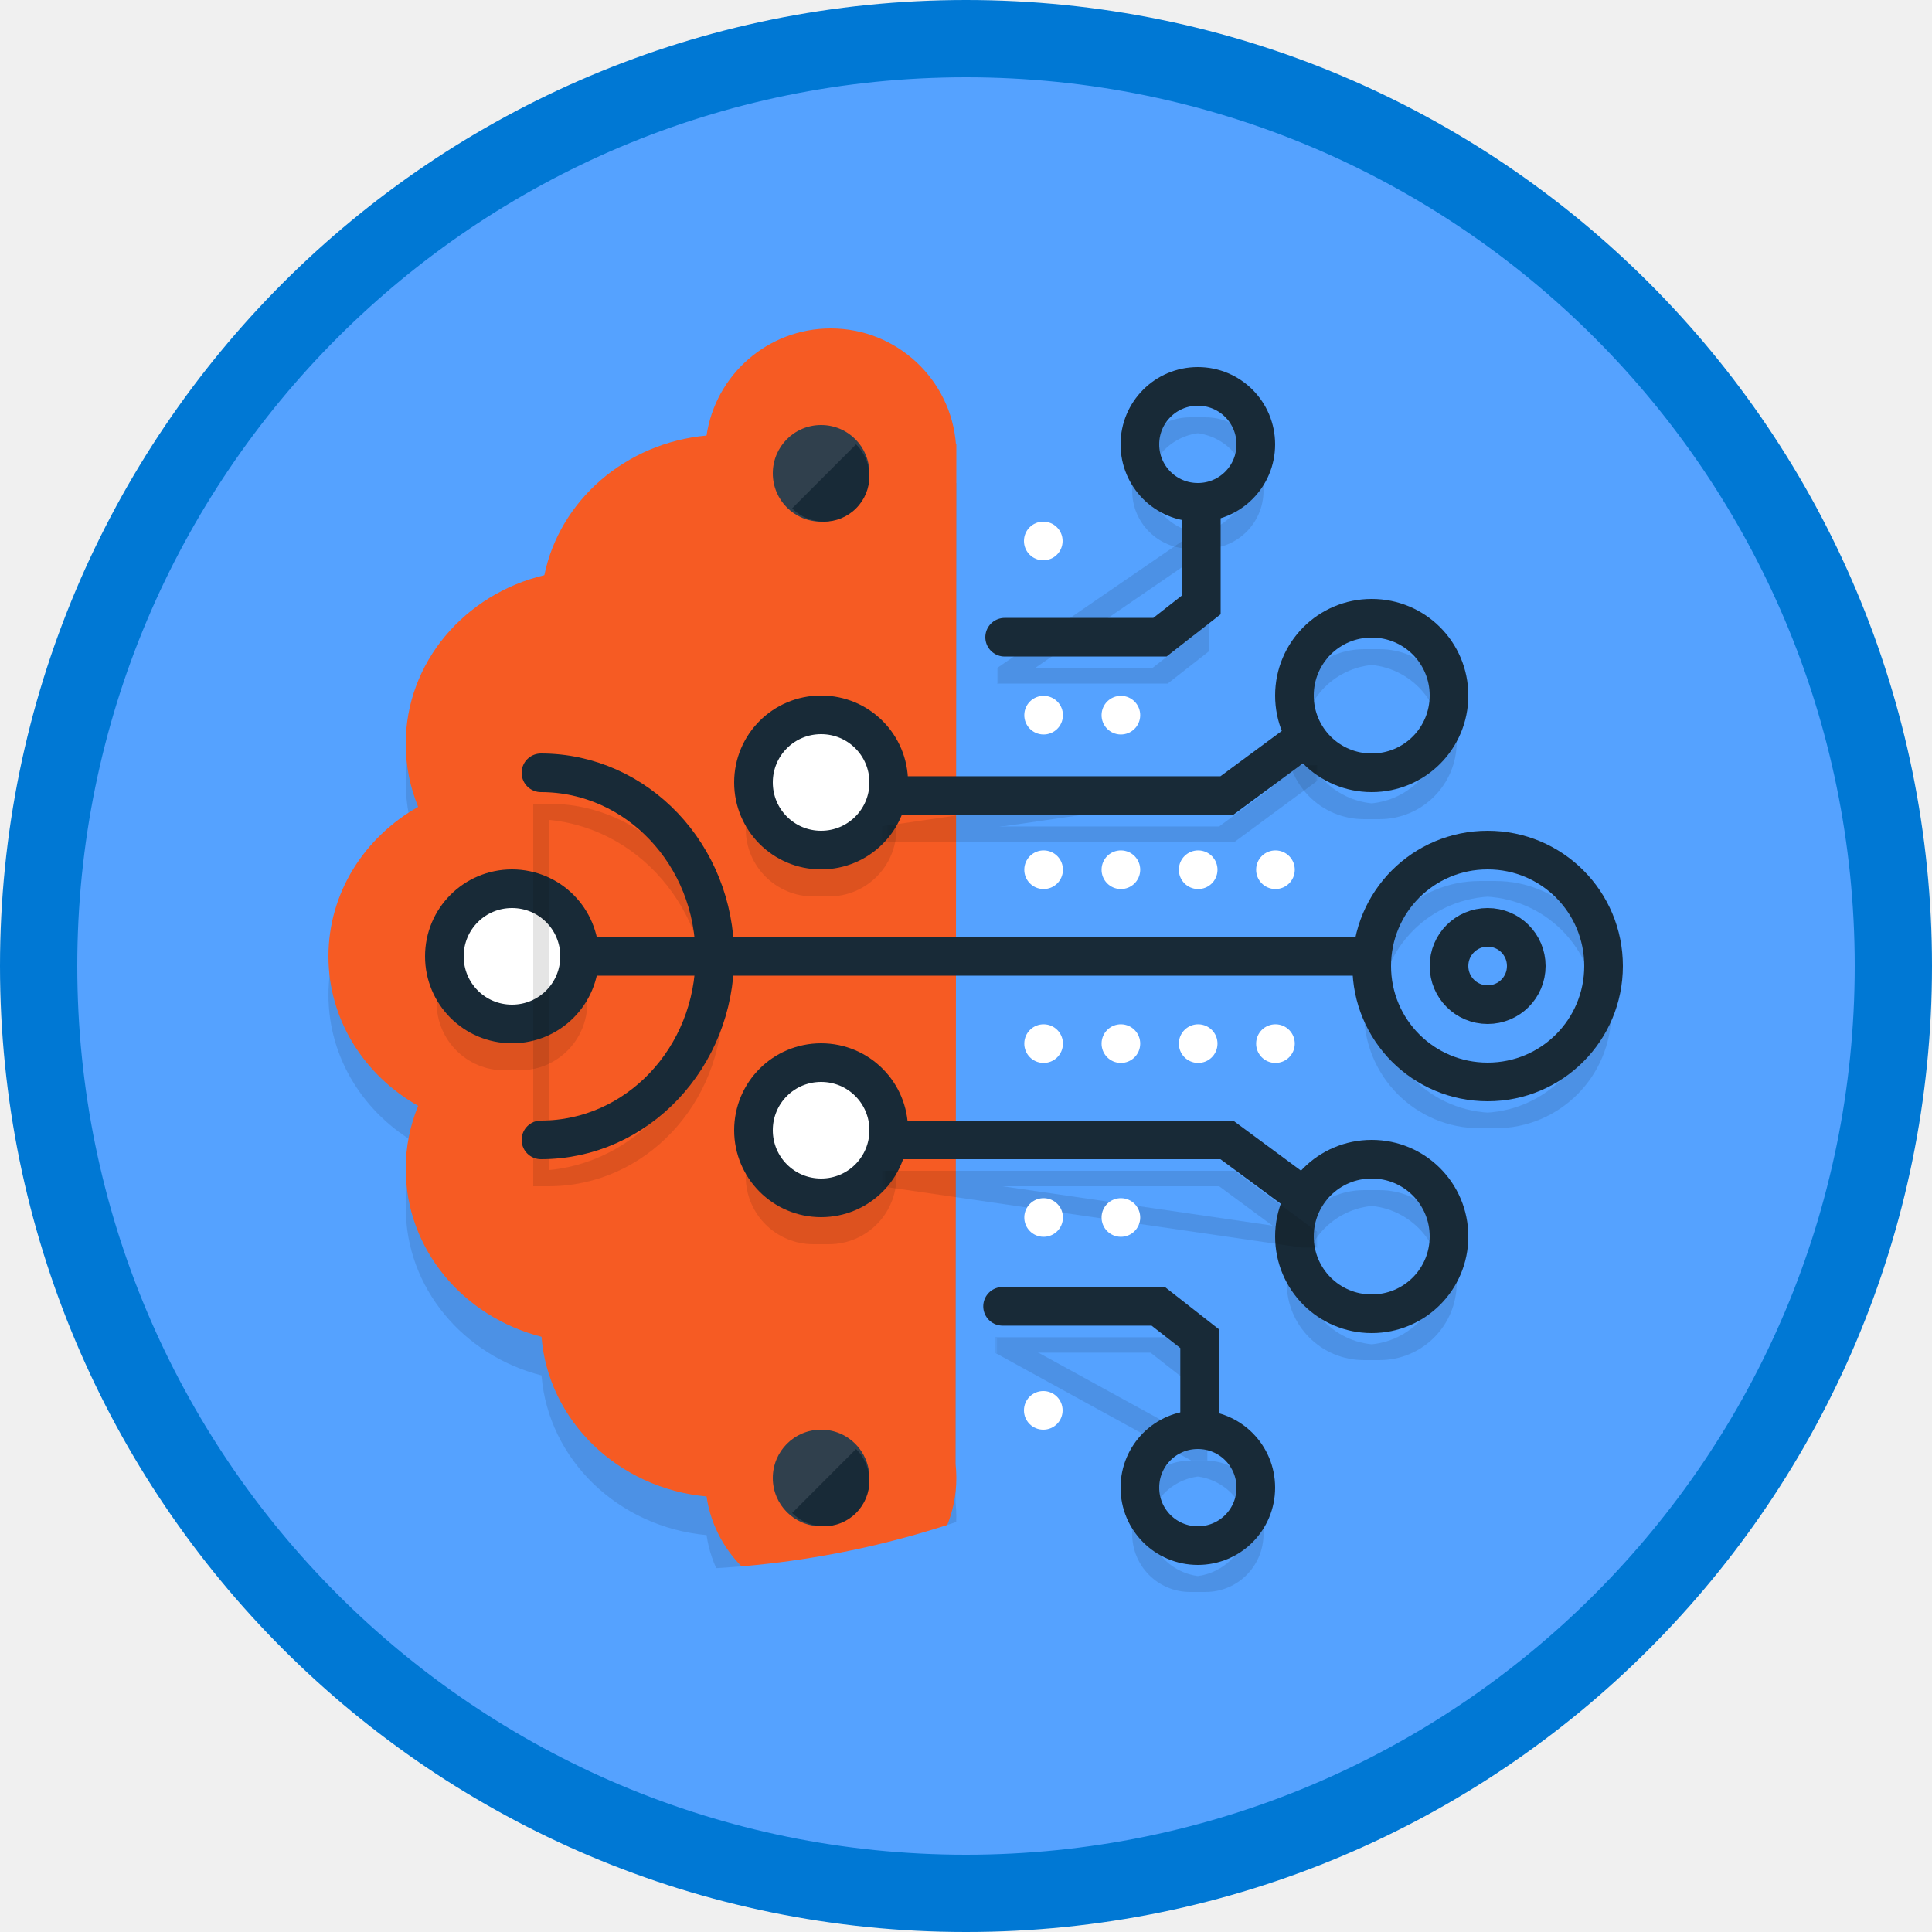
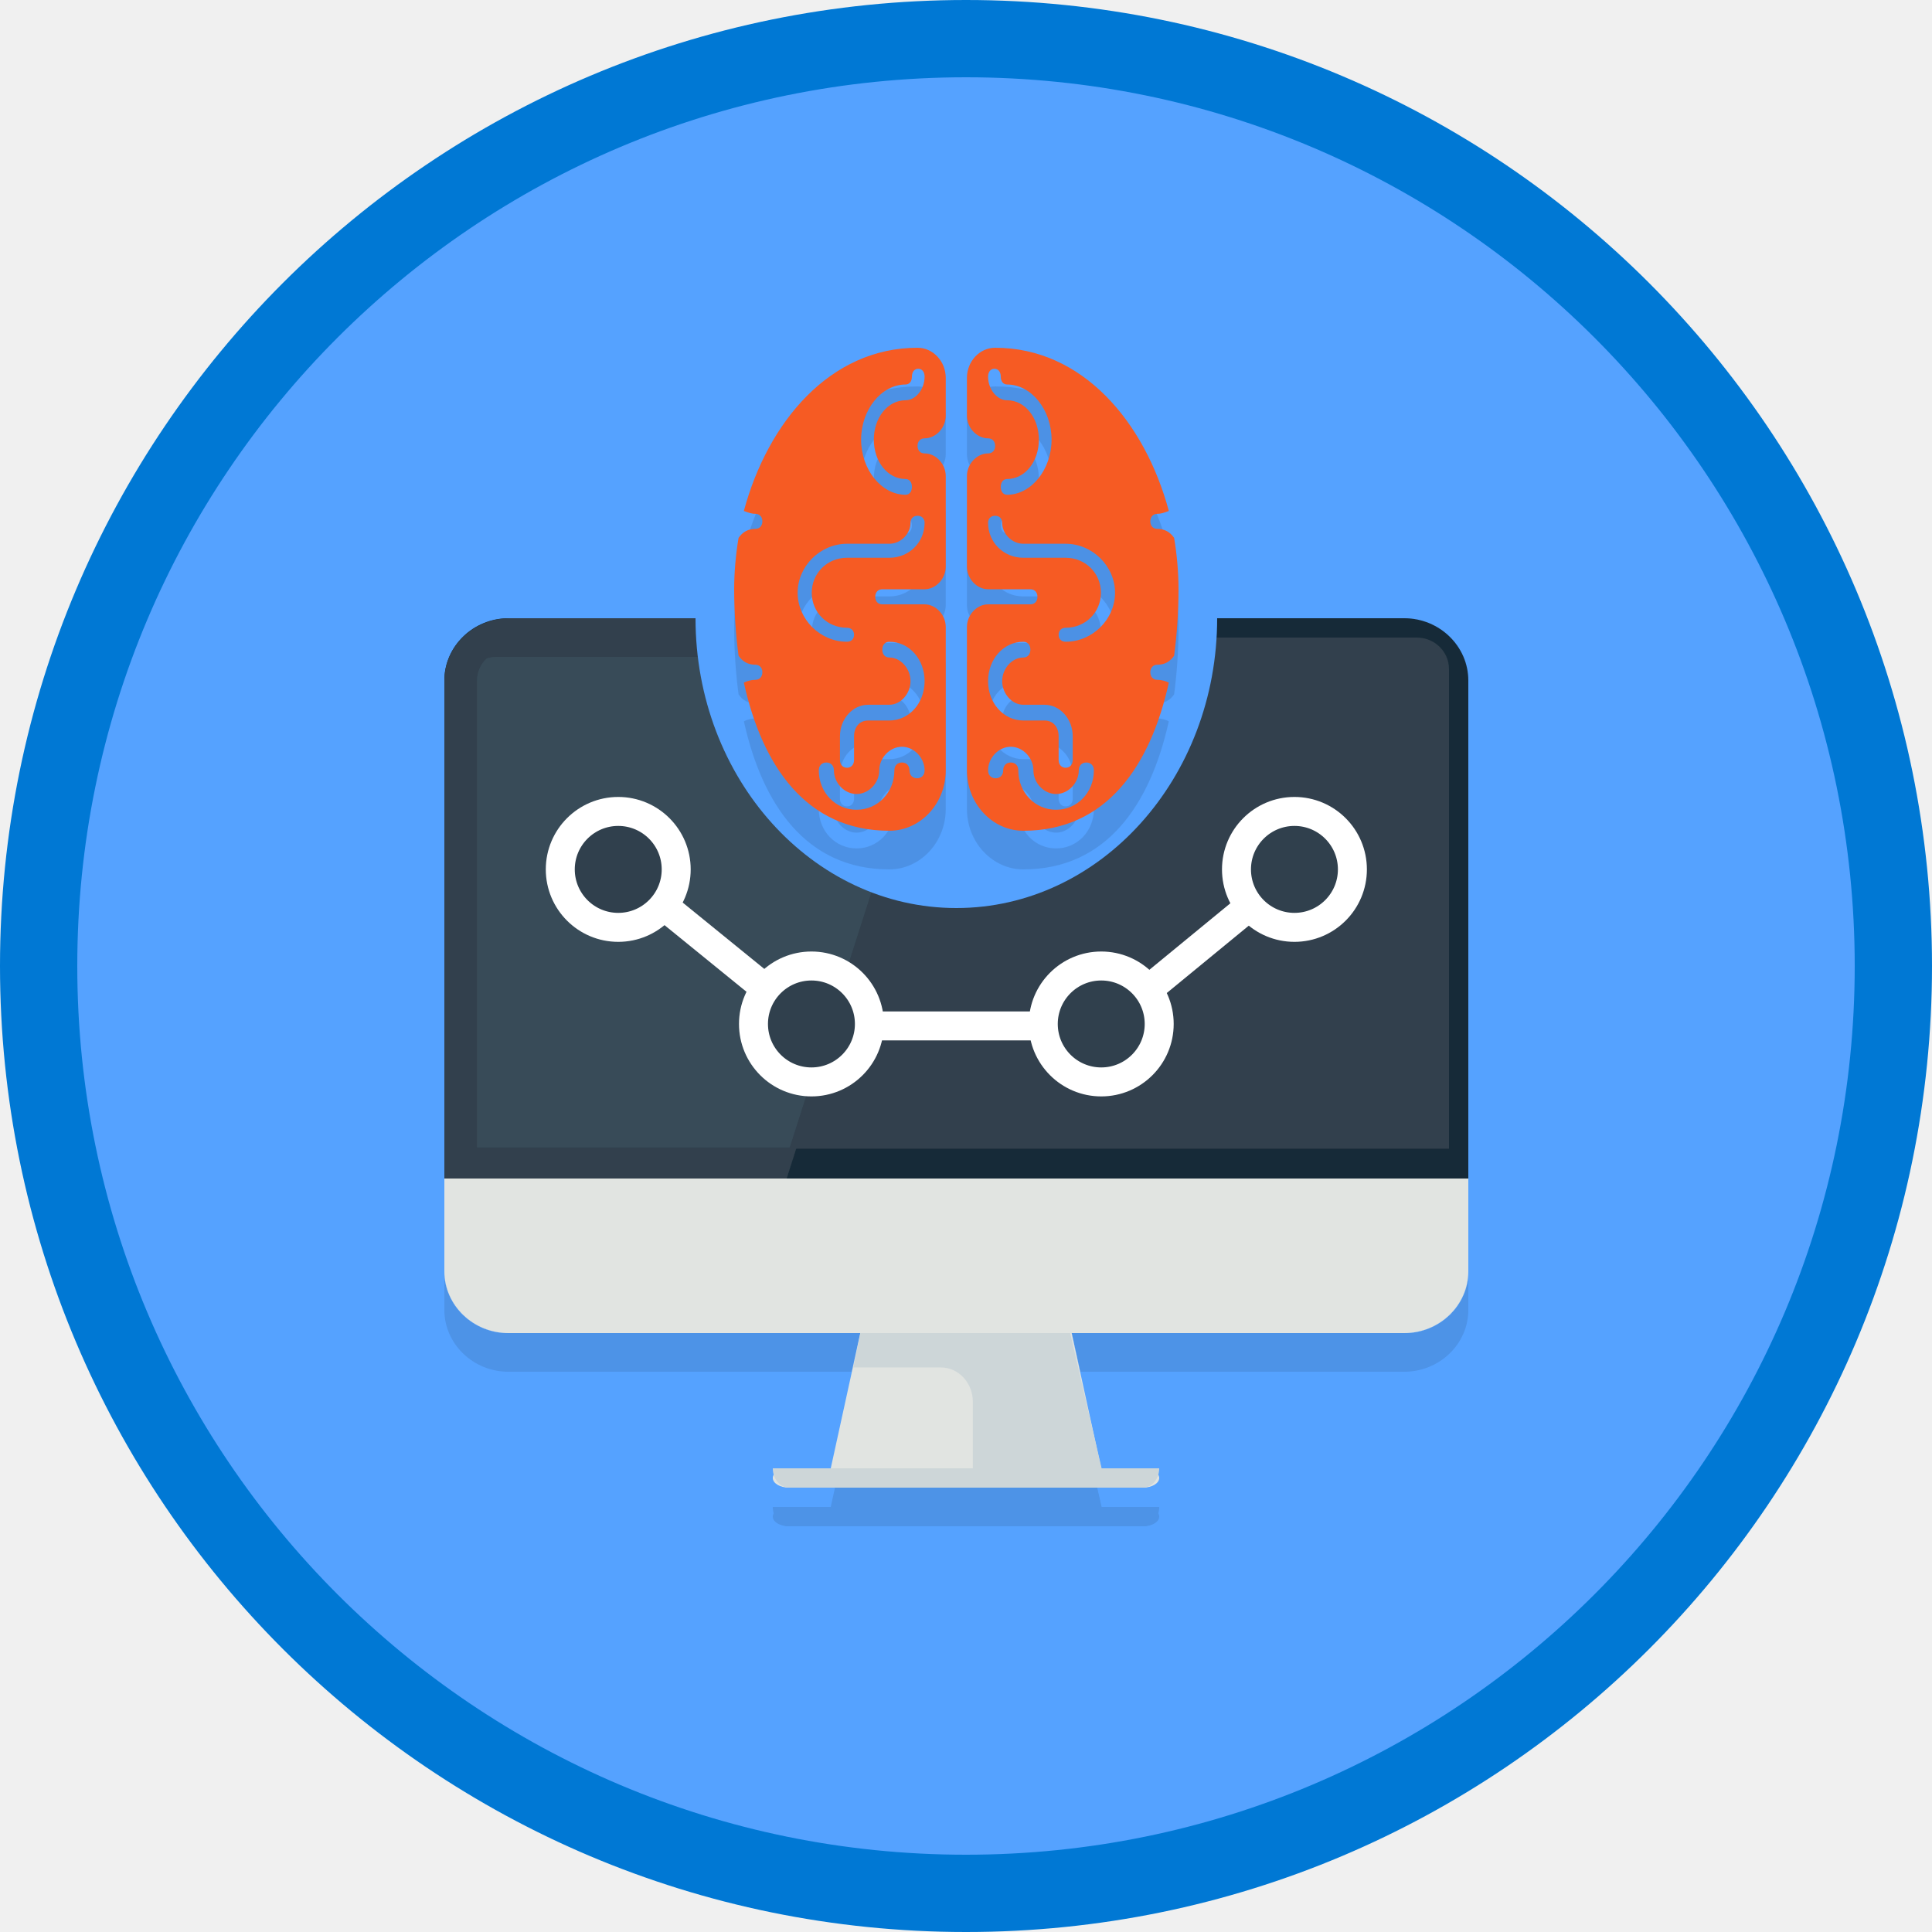
<svg xmlns="http://www.w3.org/2000/svg" xmlns:xlink="http://www.w3.org/1999/xlink" width="100px" height="100px" viewBox="0 0 100 100" version="1.1">
  <defs>
    <rect id="path-1" x="0" y="0" width="96" height="96" rx="48" />
-     <path d="M5.48,63.209 C5.241,63.236 4.997,63.25 4.75,63.25 C1.16,63.25 -1.75,60.34 -1.75,56.75 C-1.75,53.485 0.657,50.783 3.793,50.32 C4.213,45.75 7.702,42.127 12.058,41.778 C13.089,37.73 16.59,34.75 20.75,34.75 C21.901,34.75 23.001,34.978 24.013,35.394 C25.583,32.613 28.46,30.75 31.75,30.75 C35.04,30.75 37.917,32.613 39.487,35.394 C40.499,34.978 41.599,34.75 42.75,34.75 C46.961,34.75 50.496,37.802 51.479,41.925 C55.341,42.718 58.321,46.118 58.707,50.32 C61.843,50.783 64.25,53.485 64.25,56.75 C64.25,60.172 61.605,62.977 58.248,63.231 L58.25,63.25 L57.817,63.25 C57.794,63.25 57.772,63.25 57.75,63.25 C57.724,63.25 57.699,63.25 57.673,63.25 L5.48,63.209 Z" id="path-3" />
-     <filter x="-4.5%" y="-3.1%" width="106.1%" height="106.2%" filterUnits="objectBoundingBox" id="filter-4">
-       <feOffset dx="-2" dy="0" in="SourceAlpha" result="shadowOffsetOuter1" />
-       <feColorMatrix values="0 0 0 0 0   0 0 0 0 0   0 0 0 0 0  0 0 0 0.1 0" type="matrix" in="shadowOffsetOuter1" />
+     <filter x="-7.5%" y="-8.9%" width="115.1%" height="117.8%" filterUnits="objectBoundingBox" id="filter-3">
+       <feOffset dx="0" dy="2" in="SourceAlpha" result="shadowOffsetOuter1" />
+       <feColorMatrix values="0 0 0 0 0   0 0 0 0 0   0 0 0 0 0  0 0 0 0.096 0" type="matrix" in="shadowOffsetOuter1" result="shadowMatrixOuter1" />
+       <feMerge>
+         <feMergeNode in="shadowMatrixOuter1" />
+         <feMergeNode in="SourceGraphic" />
+       </feMerge>
    </filter>
-     <path d="M7,29.5 C7,31.432 5.442,33 3.5,33 C1.558,33 0,31.432 0,29.5 C0,27.566 1.558,26 3.5,26 C5.442,26 7,27.566 7,29.5" id="path-5" />
-     <filter x="-28.6%" y="-28.6%" width="157.1%" height="185.7%" filterUnits="objectBoundingBox" id="filter-6">
-       <feMorphology radius="1" operator="dilate" in="SourceAlpha" result="shadowSpreadOuter1" />
-       <feOffset dx="0" dy="2" in="shadowSpreadOuter1" result="shadowOffsetOuter1" />
-       <feComposite in="shadowOffsetOuter1" in2="SourceAlpha" operator="out" result="shadowOffsetOuter1" />
-       <feColorMatrix values="0 0 0 0 0   0 0 0 0 0   0 0 0 0 0  0 0 0 0.1 0" type="matrix" in="shadowOffsetOuter1" />
-     </filter>
-     <path d="M52,16 C52,18.208 50.22,20 48,20 C45.78,20 44,18.208 44,16 C44,13.79 45.78,12 48,12 C50.22,12 52,13.79 52,16" id="path-7" />
-     <filter x="-25.0%" y="-25.0%" width="150.0%" height="175.0%" filterUnits="objectBoundingBox" id="filter-8">
-       <feMorphology radius="1" operator="dilate" in="SourceAlpha" result="shadowSpreadOuter1" />
-       <feOffset dx="0" dy="2" in="shadowSpreadOuter1" result="shadowOffsetOuter1" />
-       <feMorphology radius="1" operator="erode" in="SourceAlpha" result="shadowInner" />
-       <feOffset dx="0" dy="2" in="shadowInner" result="shadowInner" />
-       <feComposite in="shadowOffsetOuter1" in2="shadowInner" operator="out" result="shadowOffsetOuter1" />
-       <feColorMatrix values="0 0 0 0 0   0 0 0 0 0   0 0 0 0 0  0 0 0 0.1 0" type="matrix" in="shadowOffsetOuter1" />
-     </filter>
-     <path d="M39,6 C37.335,6 36,4.656 36,3 C36,1.343 37.335,0 39,0 C40.665,0 42,1.343 42,3 C42,4.656 40.665,6 39,6 Z" id="path-9" />
-     <filter x="-33.3%" y="-33.3%" width="166.7%" height="200.0%" filterUnits="objectBoundingBox" id="filter-10">
-       <feMorphology radius="1" operator="dilate" in="SourceAlpha" result="shadowSpreadOuter1" />
-       <feOffset dx="0" dy="2" in="shadowSpreadOuter1" result="shadowOffsetOuter1" />
-       <feMorphology radius="1" operator="erode" in="SourceAlpha" result="shadowInner" />
-       <feOffset dx="0" dy="2" in="shadowInner" result="shadowInner" />
-       <feComposite in="shadowOffsetOuter1" in2="shadowInner" operator="out" result="shadowOffsetOuter1" />
-       <feColorMatrix values="0 0 0 0 0   0 0 0 0 0   0 0 0 0 0  0 0 0 0.1 0" type="matrix" in="shadowOffsetOuter1" />
-     </filter>
-     <path d="M60,30 C60,33.312 57.33,36 54,36 C50.67,36 48,33.312 48,30 C48,26.685 50.67,24 54,24 C57.33,24 60,26.685 60,30" id="path-11" />
-     <filter x="-16.7%" y="-16.7%" width="133.3%" height="150.0%" filterUnits="objectBoundingBox" id="filter-12">
-       <feMorphology radius="1" operator="dilate" in="SourceAlpha" result="shadowSpreadOuter1" />
-       <feOffset dx="0" dy="2" in="shadowSpreadOuter1" result="shadowOffsetOuter1" />
-       <feMorphology radius="1" operator="erode" in="SourceAlpha" result="shadowInner" />
-       <feOffset dx="0" dy="2" in="shadowInner" result="shadowInner" />
-       <feComposite in="shadowOffsetOuter1" in2="shadowInner" operator="out" result="shadowOffsetOuter1" />
-       <feColorMatrix values="0 0 0 0 0   0 0 0 0 0   0 0 0 0 0  0 0 0 0.1 0" type="matrix" in="shadowOffsetOuter1" />
-     </filter>
-     <path d="M52,44 C52,46.208 50.22,48 48,48 C45.78,48 44,46.208 44,44 C44,41.79 45.78,40 48,40 C50.22,40 52,41.79 52,44" id="path-13" />
-     <filter x="-25.0%" y="-50.0%" width="150.0%" height="175.0%" filterUnits="objectBoundingBox" id="filter-14">
-       <feMorphology radius="1" operator="dilate" in="SourceAlpha" result="shadowSpreadOuter1" />
-       <feOffset dx="0" dy="-2" in="shadowSpreadOuter1" result="shadowOffsetOuter1" />
-       <feMorphology radius="1" operator="erode" in="SourceAlpha" result="shadowInner" />
-       <feOffset dx="0" dy="-2" in="shadowInner" result="shadowInner" />
-       <feComposite in="shadowOffsetOuter1" in2="shadowInner" operator="out" result="shadowOffsetOuter1" />
-       <feColorMatrix values="0 0 0 0 0   0 0 0 0 0   0 0 0 0 0  0 0 0 0.1 0" type="matrix" in="shadowOffsetOuter1" />
-     </filter>
-     <path d="M23,20.5 C23,22.432 21.442,24 19.5,24 C17.558,24 16,22.432 16,20.5 C16,18.566 17.558,17 19.5,17 C21.442,17 23,18.566 23,20.5" id="path-15" />
-     <filter x="-28.6%" y="-28.6%" width="157.1%" height="185.7%" filterUnits="objectBoundingBox" id="filter-16">
-       <feMorphology radius="1" operator="dilate" in="SourceAlpha" result="shadowSpreadOuter1" />
-       <feOffset dx="0" dy="2" in="shadowSpreadOuter1" result="shadowOffsetOuter1" />
-       <feComposite in="shadowOffsetOuter1" in2="SourceAlpha" operator="out" result="shadowOffsetOuter1" />
-       <feColorMatrix values="0 0 0 0 0   0 0 0 0 0   0 0 0 0 0  0 0 0 0.1 0" type="matrix" in="shadowOffsetOuter1" />
-     </filter>
-     <path d="M23,38.5 C23,40.432 21.442,42 19.5,42 C17.558,42 16,40.432 16,38.5 C16,36.566 17.558,35 19.5,35 C21.442,35 23,36.566 23,38.5" id="path-17" />
-     <filter x="-28.6%" y="-28.6%" width="157.1%" height="185.7%" filterUnits="objectBoundingBox" id="filter-18">
-       <feMorphology radius="1" operator="dilate" in="SourceAlpha" result="shadowSpreadOuter1" />
-       <feOffset dx="0" dy="2" in="shadowSpreadOuter1" result="shadowOffsetOuter1" />
-       <feComposite in="shadowOffsetOuter1" in2="SourceAlpha" operator="out" result="shadowOffsetOuter1" />
-       <feColorMatrix values="0 0 0 0 0   0 0 0 0 0   0 0 0 0 0  0 0 0 0.1 0" type="matrix" in="shadowOffsetOuter1" />
-     </filter>
-     <path d="M5,20 C9.971,20 14,24.253 14,29.5 C14,34.747 9.971,39 5,39" id="path-19" />
-     <filter x="-22.2%" y="-10.5%" width="144.4%" height="131.6%" filterUnits="objectBoundingBox" id="filter-20">
-       <feMorphology radius="1" operator="dilate" in="SourceAlpha" result="shadowSpreadOuter1" />
-       <feOffset dx="0" dy="2" in="shadowSpreadOuter1" result="shadowOffsetOuter1" />
-       <feMorphology radius="1" operator="erode" in="SourceAlpha" result="shadowInner" />
-       <feOffset dx="0" dy="2" in="shadowInner" result="shadowInner" />
-       <feComposite in="shadowOffsetOuter1" in2="shadowInner" operator="out" result="shadowOffsetOuter1" />
-       <feColorMatrix values="0 0 0 0 0   0 0 0 0 0   0 0 0 0 0  0 0 0 0.1 0" type="matrix" in="shadowOffsetOuter1" />
-     </filter>
-     <path d="M7,29.5 L47.935,29.5" id="path-21" />
-     <filter x="-4.9%" y="-150.0%" width="109.8%" height="600.0%" filterUnits="objectBoundingBox" id="filter-22">
-       <feMorphology radius="1" operator="dilate" in="SourceAlpha" result="shadowSpreadOuter1" />
-       <feOffset dx="0" dy="2" in="shadowSpreadOuter1" result="shadowOffsetOuter1" />
-       <feMorphology radius="1" operator="erode" in="SourceAlpha" result="shadowInner" />
-       <feOffset dx="0" dy="2" in="shadowInner" result="shadowInner" />
-       <feComposite in="shadowOffsetOuter1" in2="shadowInner" operator="out" result="shadowOffsetOuter1" />
-       <feColorMatrix values="0 0 0 0 0   0 0 0 0 0   0 0 0 0 0  0 0 0 0.1 0" type="matrix" in="shadowOffsetOuter1" />
-     </filter>
-     <polyline id="path-23" points="23 21.178 40.5 21.178 44.803 18" />
-     <filter x="-9.2%" y="-56.8%" width="120.2%" height="282.6%" filterUnits="objectBoundingBox" id="filter-24">
-       <feMorphology radius="1" operator="dilate" in="SourceAlpha" result="shadowSpreadOuter1" />
-       <feOffset dx="0" dy="2" in="shadowSpreadOuter1" result="shadowOffsetOuter1" />
-       <feMorphology radius="1" operator="erode" in="SourceAlpha" result="shadowInner" />
-       <feOffset dx="0" dy="2" in="shadowInner" result="shadowInner" />
-       <feComposite in="shadowOffsetOuter1" in2="shadowInner" operator="out" result="shadowOffsetOuter1" />
-       <feColorMatrix values="0 0 0 0 0   0 0 0 0 0   0 0 0 0 0  0 0 0 0.1 0" type="matrix" in="shadowOffsetOuter1" />
-     </filter>
-     <polyline id="path-25" points="23 42.178 40.5 42.178 44.803 39" />
-     <filter x="-9.2%" y="-138.4%" width="120.2%" height="301.3%" filterUnits="objectBoundingBox" id="filter-26">
-       <feMorphology radius="1" operator="dilate" in="SourceAlpha" result="shadowSpreadOuter1" />
-       <feOffset dx="0" dy="-2" in="shadowSpreadOuter1" result="shadowOffsetOuter1" />
-       <feMorphology radius="1" operator="erode" in="SourceAlpha" result="shadowInner" />
-       <feOffset dx="0" dy="-2" in="shadowInner" result="shadowInner" />
-       <feComposite in="shadowOffsetOuter1" in2="shadowInner" operator="out" result="shadowOffsetOuter1" />
-       <feColorMatrix values="0 0 0 0 0   0 0 0 0 0   0 0 0 0 0  0 0 0 0.1 0" type="matrix" in="shadowOffsetOuter1" />
-     </filter>
-     <polyline id="path-27" points="29 12.982 37.039 12.982 39.18 11.307 39.18 6" />
-     <filter x="-19.6%" y="-28.6%" width="139.3%" height="185.9%" filterUnits="objectBoundingBox" id="filter-28">
-       <feMorphology radius="1" operator="dilate" in="SourceAlpha" result="shadowSpreadOuter1" />
-       <feOffset dx="0" dy="2" in="shadowSpreadOuter1" result="shadowOffsetOuter1" />
-       <feMorphology radius="1" operator="erode" in="SourceAlpha" result="shadowInner" />
-       <feOffset dx="0" dy="2" in="shadowInner" result="shadowInner" />
-       <feComposite in="shadowOffsetOuter1" in2="shadowInner" operator="out" result="shadowOffsetOuter1" />
-       <feColorMatrix values="0 0 0 0 0   0 0 0 0 0   0 0 0 0 0  0 0 0 0.1 0" type="matrix" in="shadowOffsetOuter1" />
-     </filter>
-     <polyline id="path-29" points="0.893 6.385 8.951 6.385 11.092 4.709 11.092 0.786" />
-     <filter x="-19.6%" y="-71.4%" width="139.2%" height="207.2%" filterUnits="objectBoundingBox" id="filter-30">
-       <feMorphology radius="1" operator="dilate" in="SourceAlpha" result="shadowSpreadOuter1" />
-       <feOffset dx="0" dy="-2" in="shadowSpreadOuter1" result="shadowOffsetOuter1" />
-       <feMorphology radius="1" operator="erode" in="SourceAlpha" result="shadowInner" />
-       <feOffset dx="0" dy="-2" in="shadowInner" result="shadowInner" />
-       <feComposite in="shadowOffsetOuter1" in2="shadowInner" operator="out" result="shadowOffsetOuter1" />
-       <feColorMatrix values="0 0 0 0 0   0 0 0 0 0   0 0 0 0 0  0 0 0 0.1 0" type="matrix" in="shadowOffsetOuter1" />
-     </filter>
-     <path d="M39,60 C37.335,60 36,58.656 36,57 C36,55.343 37.335,54 39,54 C40.665,54 42,55.343 42,57 C42,58.656 40.665,60 39,60 Z" id="path-31" />
-     <filter x="-33.3%" y="-33.3%" width="166.7%" height="200.0%" filterUnits="objectBoundingBox" id="filter-32">
-       <feMorphology radius="1" operator="dilate" in="SourceAlpha" result="shadowSpreadOuter1" />
-       <feOffset dx="0" dy="2" in="shadowSpreadOuter1" result="shadowOffsetOuter1" />
-       <feMorphology radius="1" operator="erode" in="SourceAlpha" result="shadowInner" />
-       <feOffset dx="0" dy="2" in="shadowInner" result="shadowInner" />
-       <feComposite in="shadowOffsetOuter1" in2="shadowInner" operator="out" result="shadowOffsetOuter1" />
+     <path d="M11.492,1 C6.965,1 3.743,4.838 2.502,9.447 C2.721,9.525 2.876,9.594 3.095,9.594 C3.314,9.594 3.46,9.75 3.46,9.984 C3.46,10.219 3.314,10.375 3.095,10.375 C2.73,10.375 2.447,10.526 2.228,10.839 C2.082,11.698 2,12.641 2,13.5 C2,14.672 2.082,15.849 2.228,16.942 C2.447,17.255 2.73,17.406 3.095,17.406 C3.314,17.406 3.46,17.563 3.46,17.797 C3.46,18.031 3.314,18.188 3.095,18.188 C2.876,18.188 2.648,18.256 2.502,18.334 C3.451,22.631 5.724,26 10.032,26 C11.638,26 12.952,24.594 12.952,22.875 L12.952,15.453 C12.952,14.828 12.441,14.281 11.857,14.281 L9.667,14.281 C9.448,14.281 9.302,14.125 9.302,13.891 C9.302,13.656 9.448,13.5 9.667,13.5 L11.857,13.5 C12.441,13.5 12.952,12.953 12.952,12.328 L12.952,7.641 C12.952,7.016 12.441,6.469 11.857,6.469 C11.638,6.469 11.492,6.313 11.492,6.078 C11.492,5.844 11.638,5.688 11.857,5.688 C12.441,5.688 12.952,5.141 12.952,4.516 L12.952,2.563 C12.952,1.703 12.295,1 11.492,1 L11.492,1 Z M15.508,1 C14.705,1 14.048,1.703 14.048,2.563 L14.048,4.516 C14.048,5.141 14.559,5.688 15.143,5.688 C15.362,5.688 15.508,5.844 15.508,6.078 C15.508,6.313 15.362,6.469 15.143,6.469 C14.559,6.469 14.048,7.016 14.048,7.641 L14.048,12.328 C14.048,12.953 14.559,13.5 15.143,13.5 L17.333,13.5 C17.552,13.5 17.698,13.656 17.698,13.891 C17.698,14.125 17.552,14.281 17.333,14.281 L15.143,14.281 C14.559,14.281 14.048,14.828 14.048,15.453 L14.048,22.875 C14.048,24.594 15.362,26 16.968,26 C21.276,26 23.549,22.631 24.498,18.334 C24.352,18.256 24.124,18.188 23.905,18.188 C23.686,18.188 23.54,18.031 23.54,17.797 C23.54,17.563 23.686,17.406 23.905,17.406 C24.27,17.406 24.553,17.255 24.772,16.942 C24.918,15.849 25,14.672 25,13.5 C25,12.641 24.918,11.698 24.772,10.839 C24.553,10.526 24.27,10.375 23.905,10.375 C23.686,10.375 23.54,10.219 23.54,9.984 C23.54,9.75 23.686,9.594 23.905,9.594 C24.124,9.594 24.279,9.525 24.498,9.447 C23.257,4.838 20.035,1 15.508,1 L15.508,1 Z M11.529,2.087 C11.726,2.087 11.857,2.25 11.857,2.495 C11.857,3.147 11.397,3.718 10.871,3.718 C9.951,3.718 9.229,4.614 9.229,5.756 C9.229,6.897 9.951,7.794 10.871,7.794 C11.069,7.794 11.2,7.957 11.2,8.201 C11.2,8.446 11.069,8.609 10.871,8.609 C9.623,8.609 8.571,7.304 8.571,5.755 C8.571,4.206 9.623,2.902 10.871,2.902 C11.069,2.902 11.2,2.739 11.2,2.495 C11.2,2.25 11.331,2.087 11.529,2.087 L11.529,2.087 Z M15.471,2.087 C15.669,2.087 15.8,2.25 15.8,2.495 C15.8,2.739 15.931,2.902 16.129,2.902 C17.377,2.902 18.429,4.206 18.429,5.755 C18.429,7.304 17.377,8.609 16.129,8.609 C15.931,8.609 15.8,8.446 15.8,8.201 C15.8,7.957 15.931,7.794 16.129,7.794 C17.049,7.794 17.771,6.897 17.771,5.756 C17.771,4.614 17.049,3.718 16.129,3.718 C15.603,3.718 15.143,3.147 15.143,2.495 C15.143,2.25 15.274,2.087 15.471,2.087 L15.471,2.087 Z M11.492,9.696 C11.711,9.696 11.857,9.841 11.857,10.058 C11.857,11.073 11.054,11.87 10.032,11.87 L7.841,11.87 C6.819,11.87 6.016,12.667 6.016,13.681 C6.016,14.696 6.819,15.493 7.841,15.493 C8.06,15.493 8.206,15.638 8.206,15.855 C8.206,16.072 8.06,16.217 7.841,16.217 C6.454,16.217 5.286,15.058 5.286,13.681 C5.286,12.304 6.454,11.145 7.841,11.145 L10.032,11.145 C10.616,11.145 11.127,10.638 11.127,10.058 C11.127,9.841 11.273,9.696 11.492,9.696 L11.492,9.696 Z M15.508,9.696 C15.727,9.696 15.873,9.841 15.873,10.058 C15.873,10.638 16.384,11.145 16.968,11.145 L19.159,11.145 C20.546,11.145 21.714,12.304 21.714,13.681 C21.714,15.058 20.546,16.217 19.159,16.217 C18.94,16.217 18.794,16.072 18.794,15.855 C18.794,15.638 18.94,15.493 19.159,15.493 C20.181,15.493 20.984,14.696 20.984,13.681 C20.984,12.667 20.181,11.87 19.159,11.87 L16.968,11.87 C15.946,11.87 15.143,11.073 15.143,10.058 C15.143,9.841 15.289,9.696 15.508,9.696 L15.508,9.696 Z M10.032,16.217 C11.054,16.217 11.857,17.114 11.857,18.255 C11.857,19.397 11.054,20.293 10.032,20.293 L8.937,20.293 C8.498,20.293 8.206,20.62 8.206,21.109 L8.206,22.332 C8.206,22.576 8.06,22.739 7.841,22.739 C7.622,22.739 7.476,22.576 7.476,22.332 L7.476,21.109 C7.476,20.212 8.133,19.478 8.937,19.478 L10.032,19.478 C10.616,19.478 11.127,18.908 11.127,18.255 C11.127,17.603 10.616,17.033 10.032,17.033 C9.813,17.033 9.667,16.87 9.667,16.625 C9.667,16.38 9.813,16.217 10.032,16.217 Z M16.968,16.217 C17.187,16.217 17.333,16.38 17.333,16.625 C17.333,16.87 17.187,17.033 16.968,17.033 C16.384,17.033 15.873,17.603 15.873,18.255 C15.873,18.908 16.384,19.478 16.968,19.478 L18.063,19.478 C18.867,19.478 19.524,20.212 19.524,21.109 L19.524,22.332 C19.524,22.576 19.378,22.739 19.159,22.739 C18.94,22.739 18.794,22.576 18.794,22.332 L18.794,21.109 C18.794,20.62 18.502,20.293 18.063,20.293 L16.968,20.293 C15.946,20.293 15.143,19.397 15.143,18.255 C15.143,17.114 15.946,16.217 16.968,16.217 Z M10.684,21.652 C11.31,21.652 11.857,22.223 11.857,22.875 C11.857,23.12 11.701,23.283 11.466,23.283 C11.231,23.283 11.075,23.12 11.075,22.875 C11.075,22.63 10.918,22.467 10.684,22.467 C10.449,22.467 10.293,22.63 10.293,22.875 C10.293,24.016 9.432,24.913 8.337,24.913 C7.241,24.913 6.381,24.016 6.381,22.875 C6.381,22.63 6.537,22.467 6.772,22.467 C7.007,22.467 7.163,22.63 7.163,22.875 C7.163,23.527 7.711,24.098 8.337,24.098 C8.963,24.098 9.51,23.527 9.51,22.875 C9.51,22.223 10.058,21.652 10.684,21.652 Z M16.316,21.652 C16.942,21.652 17.49,22.223 17.49,22.875 C17.49,23.527 18.037,24.098 18.663,24.098 C19.289,24.098 19.837,23.527 19.837,22.875 C19.837,22.63 19.993,22.467 20.228,22.467 C20.463,22.467 20.619,22.63 20.619,22.875 C20.619,24.016 19.759,24.913 18.663,24.913 C17.568,24.913 16.707,24.016 16.707,22.875 C16.707,22.63 16.551,22.467 16.316,22.467 C16.082,22.467 15.925,22.63 15.925,22.875 C15.925,23.12 15.769,23.283 15.534,23.283 C15.299,23.283 15.143,23.12 15.143,22.875 C15.143,22.223 15.69,21.652 16.316,21.652 Z" id="path-4" />
+     <filter x="-4.3%" y="-4.0%" width="108.7%" height="116.0%" filterUnits="objectBoundingBox" id="filter-5">
+       <feOffset dx="0" dy="2" in="SourceAlpha" result="shadowOffsetOuter1" />
      <feColorMatrix values="0 0 0 0 0   0 0 0 0 0   0 0 0 0 0  0 0 0 0.1 0" type="matrix" in="shadowOffsetOuter1" />
    </filter>
  </defs>
  <g id="Badges" stroke="none" stroke-width="1" fill="none" fill-rule="evenodd">
-     <g id="Azure-SFA-Generalist-2" transform="translate(-50, -260)">
-       <g id="Azure-SFA-Generalist/artificial-intelligence" transform="translate(50, 260)">
-         <g id="Mask" transform="translate(2, 3)">
+     <g id="Explore-Azure-Machine-Learning-Services" transform="translate(-50, -1260)">
+       <g id="Explore-Azure-Machine-Learning-Services/register-and-deploy-ml-models-with-azure-machine-learning-service" transform="translate(50, 1260)">
+         <g id="Mask" transform="translate(2, 2)">
          <mask id="mask-2" fill="white">
            <use xlink:href="#path-1" />
          </mask>
          <use id="BG" fill="#55A2FF" xlink:href="#path-1" />
-           <g id="Brain-Shape" fill-rule="nonzero" mask="url(#mask-2)" transform="translate(31.25, 47) rotate(-90) translate(-31.25, -47) ">
-             <use fill="black" fill-opacity="1" filter="url(#filter-4)" xlink:href="#path-3" />
-             <use fill="#F65B23" xlink:href="#path-3" />
-           </g>
-           <g id="Nuts-and-Bolts" mask="url(#mask-2)">
-             <g transform="translate(38, 19)">
-               <g id="2">
-                 <path d="M5,2.5 C5,3.88 3.888,5 2.5,5 C1.113,5 0,3.88 0,2.5 C0,1.119 1.113,0 2.5,0 C3.888,0 5,1.119 5,2.5" id="Fill-1164" fill="#30404D" />
-                 <path d="M4.309,4.313 C5.224,3.398 5.236,1.915 4.309,1 L1,4.313 C1.915,5.229 3.394,5.228 4.309,4.313" id="Fill-1193" fill="#182A37" />
-               </g>
-               <g id="1" transform="translate(0, 52)">
-                 <path d="M5,2.5 C5,3.88 3.888,5 2.5,5 C1.113,5 0,3.88 0,2.5 C0,1.119 1.113,0 2.5,0 C3.888,0 5,1.119 5,2.5" id="Fill-1164" fill="#30404D" />
-                 <path d="M4.309,4.313 C5.224,3.398 5.236,1.915 4.309,1 L1,4.313 C1.915,5.229 3.394,5.228 4.309,4.313" id="Fill-1193" fill="#182A37" />
-               </g>
+           <g id="Monitor" filter="url(#filter-3)" mask="url(#mask-2)">
+             <g transform="translate(21, 30)">
+               <path d="M0,29 L0,33.8 C0,35.56 1.491,37 3.312,37 L49.688,37 C51.509,37 53,35.56 53,33.8 L53,29 L0,29" id="Fill-1285" fill="#E1E4E1" />
+               <path d="M3.312,0 C1.491,0 0,1.45 0,3.222 L0,29 L53,29 L53,3.222 C53,1.45 51.509,0 49.688,0 L3.312,0 Z M49.688,1.611 C50.601,1.611 51.344,2.334 51.344,3.222 L51.344,27.389 L1.656,27.389 L1.656,3.222 C1.656,2.334 2.399,1.611 3.312,1.611 L49.688,1.611 L49.688,1.611 Z" id="Fill-1287" fill="#182A37" />
+               <path d="M3.667,1 L50.333,1 C51.252,1 52,1.729 52,2.625 L52,27.457 L2,27.457 L2,2.625 C2,1.729 2.748,1 3.667,1 Z" id="Fill-1288" fill="#30404D" />
+               <path d="M2.701,2 L26,2 L17.682,28 L1,28 L1,3.625 C1,2.729 1.763,2 2.701,2" id="Fill-1289" fill="#384B58" />
+               <path d="M3.375,0 L27,0 L26.484,1.611 L3.375,1.611 C2.444,1.611 1.688,2.334 1.688,3.222 L1.688,27.389 L18.234,27.389 L17.719,29 L0,29 L0,3.222 C0,1.45 1.519,0 3.375,0" id="Fill-1290" fill="#30404D" />
+               <polyline id="Fill-1291" fill="#E1E4E1" points="34 44 20 44 21.75 36 32.25 36 34 44" />
+               <path d="M34.252,45 L32.391,37 L21.536,37 L21.166,38.778 L25.693,38.778 C26.611,38.778 27.354,39.573 27.354,40.556 L27.354,45 L34,45 L34.252,45 Z" id="Fill-1292" fill="#CDD6D8" />
+               <path d="M37,44.5 C37,44.775 36.625,45 36.167,45 L17.833,45 C17.375,45 17,44.775 17,44.5 C17,44.225 17.375,44 17.833,44 L36.167,44 C36.625,44 37,44.225 37,44.5" id="Fill-1293" fill="#E1E4E1" />
+               <path d="M17.833,45 L36.167,45 C36.625,45 37,44.55 37,44 L17,44 C17,44.55 17.375,45 17.833,45" id="Fill-1294" fill="#CDD6D8" />
            </g>
          </g>
-           <g id="Circut-Board" mask="url(#mask-2)">
-             <g transform="translate(21, 17)">
-               <g id="Fill-1164" stroke="none" fill="none">
-                 <use fill="black" fill-opacity="1" filter="url(#filter-6)" xlink:href="#path-5" />
-                 <use stroke="#182A37" stroke-width="2" fill="#FFFFFF" fill-rule="evenodd" xlink:href="#path-5" />
+           <g id="Circutry" mask="url(#mask-2)" fill-rule="nonzero" stroke="#FFFFFF" stroke-width="1.5">
+             <g transform="translate(27, 40)">
+               <polyline id="Path-109" fill="none" points="2.997 2.969 13 11.101 28.137 11.101 38 3" />
+               <circle id="Oval" fill="#30404D" cx="3" cy="3" r="3" />
+               <circle id="Oval" fill="#30404D" cx="13" cy="11" r="3" />
+               <circle id="Oval-Copy-2" fill="#30404D" cx="38" cy="3" r="3" />
+               <circle id="Oval-Copy" fill="#30404D" cx="28" cy="11" r="3" />
+             </g>
+           </g>
+           <g id="Brain" mask="url(#mask-2)">
+             <g transform="translate(34, 15)">
+               <ellipse id="Oval" fill="#55A2FF" fill-rule="nonzero" cx="13.5" cy="15" rx="13.5" ry="15" />
+               <g id="Brain" fill="none">
+                 <use fill="black" fill-opacity="1" filter="url(#filter-5)" xlink:href="#path-4" />
+                 <use fill="#F65B23" fill-rule="evenodd" xlink:href="#path-4" />
              </g>
-               <g id="Fill-1164" stroke="none" fill="none">
-                 <use fill="black" fill-opacity="1" filter="url(#filter-8)" xlink:href="#path-7" />
-                 <use stroke="#182A37" stroke-width="2" xlink:href="#path-7" />
-               </g>
-               <g id="Fill-1164" stroke="none" fill="none">
-                 <use fill="black" fill-opacity="1" filter="url(#filter-10)" xlink:href="#path-9" />
-                 <use stroke="#182A37" stroke-width="2" xlink:href="#path-9" />
-               </g>
-               <g id="Fill-1164" stroke="none" fill="none">
-                 <use fill="black" fill-opacity="1" filter="url(#filter-12)" xlink:href="#path-11" />
-                 <use stroke="#182A37" stroke-width="2" xlink:href="#path-11" />
-               </g>
-               <path d="M56,30 C56,31.104 55.11,32 54,32 C52.89,32 52,31.104 52,30 C52,28.895 52.89,28 54,28 C55.11,28 56,28.895 56,30" id="Fill-1164" stroke="#182A37" stroke-width="2" fill="none" />
-               <g id="Fill-1164" stroke="none" fill="none" transform="translate(48, 44) scale(1, -1) translate(-48, -44) ">
-                 <use fill="black" fill-opacity="1" filter="url(#filter-14)" xlink:href="#path-13" />
-                 <use stroke="#182A37" stroke-width="2" xlink:href="#path-13" />
-               </g>
-               <g id="Fill-1164" stroke="none" fill="none">
-                 <use fill="black" fill-opacity="1" filter="url(#filter-16)" xlink:href="#path-15" />
-                 <use stroke="#182A37" stroke-width="2" fill="#FFFFFF" fill-rule="evenodd" xlink:href="#path-15" />
-               </g>
-               <g id="Fill-1164" stroke="none" fill="none">
-                 <use fill="black" fill-opacity="1" filter="url(#filter-18)" xlink:href="#path-17" />
-                 <use stroke="#182A37" stroke-width="2" fill="#FFFFFF" fill-rule="evenodd" xlink:href="#path-17" />
-               </g>
-               <g id="Stroke-3" stroke="none" fill="none" stroke-linecap="round">
-                 <use fill="black" fill-opacity="1" filter="url(#filter-20)" xlink:href="#path-19" />
-                 <use stroke="#182A37" stroke-width="2" xlink:href="#path-19" />
-               </g>
-               <g id="Path-2" stroke="none" fill="none" fill-rule="nonzero">
-                 <use fill="black" fill-opacity="1" filter="url(#filter-22)" xlink:href="#path-21" />
-                 <use stroke="#182A37" stroke-width="2" xlink:href="#path-21" />
-               </g>
-               <g id="Path-2" stroke="none" fill="none" fill-rule="nonzero">
-                 <use fill="black" fill-opacity="1" filter="url(#filter-24)" xlink:href="#path-23" />
-                 <use stroke="#182A37" stroke-width="2" xlink:href="#path-23" />
-               </g>
-               <g id="Path-2" stroke="none" fill="none" fill-rule="nonzero" transform="translate(33.90126, 40.58897) scale(1, -1) translate(-33.90126, -40.58897) ">
-                 <use fill="black" fill-opacity="1" filter="url(#filter-26)" xlink:href="#path-25" />
-                 <use stroke="#182A37" stroke-width="2" xlink:href="#path-25" />
-               </g>
-               <path d="" id="Path-3" stroke="#979797" stroke-width="1" fill="none" fill-rule="nonzero" />
-               <g id="Path-4" stroke="none" fill="none" stroke-linecap="round" fill-rule="nonzero">
-                 <use fill="black" fill-opacity="1" filter="url(#filter-28)" xlink:href="#path-27" />
-                 <use stroke="#182A37" stroke-width="2" xlink:href="#path-27" />
-               </g>
-               <g id="Group" stroke="none" stroke-width="1" fill="none" fill-rule="evenodd" transform="translate(34, 50.5) scale(1, -1) translate(-34, -50.5) translate(28, 47)" stroke-linecap="round">
-                 <g id="Path-4" fill-rule="nonzero">
-                   <use fill="black" fill-opacity="1" filter="url(#filter-30)" xlink:href="#path-29" />
-                   <use stroke="#182A37" stroke-width="2" xlink:href="#path-29" />
-                 </g>
-               </g>
-               <g id="Fill-1164" stroke="none" fill="none">
-                 <use fill="black" fill-opacity="1" filter="url(#filter-32)" xlink:href="#path-31" />
-                 <use stroke="#182A37" stroke-width="2" xlink:href="#path-31" />
-               </g>
-               <path d="M32.017,25.017 C32.017,25.569 31.572,26.017 31.017,26.017 C30.462,26.017 30.017,25.569 30.017,25.017 C30.017,24.465 30.462,24.017 31.017,24.017 C31.572,24.017 32.017,24.465 32.017,25.017" id="Fill-1164" stroke="none" fill="#FFFFFF" fill-rule="evenodd" transform="translate(31.0173, 25.0173) rotate(1) translate(-31.0173, -25.0173) " />
-               <path d="M36.017,25.017 C36.017,25.569 35.572,26.017 35.017,26.017 C34.462,26.017 34.017,25.569 34.017,25.017 C34.017,24.465 34.462,24.017 35.017,24.017 C35.572,24.017 36.017,24.465 36.017,25.017" id="Fill-1164" stroke="none" fill="#FFFFFF" fill-rule="evenodd" transform="translate(35.0173, 25.0173) rotate(1) translate(-35.0173, -25.0173) " />
-               <path d="M40.017,25.017 C40.017,25.569 39.572,26.017 39.017,26.017 C38.462,26.017 38.017,25.569 38.017,25.017 C38.017,24.465 38.462,24.017 39.017,24.017 C39.572,24.017 40.017,24.465 40.017,25.017" id="Fill-1164" stroke="none" fill="#FFFFFF" fill-rule="evenodd" transform="translate(39.0173, 25.0173) rotate(1) translate(-39.0173, -25.0173) " />
-               <path d="M32.017,17.017 C32.017,17.569 31.572,18.017 31.017,18.017 C30.462,18.017 30.017,17.569 30.017,17.017 C30.017,16.465 30.462,16.017 31.017,16.017 C31.572,16.017 32.017,16.465 32.017,17.017" id="Fill-1164" stroke="none" fill="#FFFFFF" fill-rule="evenodd" transform="translate(31.0173, 17.0173) rotate(1) translate(-31.0173, -17.0173) " />
-               <path d="M36.017,17.017 C36.017,17.569 35.572,18.017 35.017,18.017 C34.462,18.017 34.017,17.569 34.017,17.017 C34.017,16.465 34.462,16.017 35.017,16.017 C35.572,16.017 36.017,16.465 36.017,17.017" id="Fill-1164" stroke="none" fill="#FFFFFF" fill-rule="evenodd" transform="translate(35.0173, 17.0173) rotate(1) translate(-35.0173, -17.0173) " />
-               <path d="M32.017,43.017 C32.017,43.569 31.572,44.017 31.017,44.017 C30.462,44.017 30.017,43.569 30.017,43.017 C30.017,42.465 30.462,42.017 31.017,42.017 C31.572,42.017 32.017,42.465 32.017,43.017" id="Fill-1164" stroke="none" fill="#FFFFFF" fill-rule="evenodd" transform="translate(31.0173, 43.0173) rotate(1) translate(-31.0173, -43.0173) " />
-               <path d="M36.017,43.017 C36.017,43.569 35.572,44.017 35.017,44.017 C34.462,44.017 34.017,43.569 34.017,43.017 C34.017,42.465 34.462,42.017 35.017,42.017 C35.572,42.017 36.017,42.465 36.017,43.017" id="Fill-1164" stroke="none" fill="#FFFFFF" fill-rule="evenodd" transform="translate(35.0173, 43.0173) rotate(1) translate(-35.0173, -43.0173) " />
-               <path d="M32.017,34.017 C32.017,34.569 31.572,35.017 31.017,35.017 C30.462,35.017 30.017,34.569 30.017,34.017 C30.017,33.465 30.462,33.017 31.017,33.017 C31.572,33.017 32.017,33.465 32.017,34.017" id="Fill-1164" stroke="none" fill="#FFFFFF" fill-rule="evenodd" transform="translate(31.0173, 34.0173) rotate(1) translate(-31.0173, -34.0173) " />
-               <path d="M36.017,34.017 C36.017,34.569 35.572,35.017 35.017,35.017 C34.462,35.017 34.017,34.569 34.017,34.017 C34.017,33.465 34.462,33.017 35.017,33.017 C35.572,33.017 36.017,33.465 36.017,34.017" id="Fill-1164" stroke="none" fill="#FFFFFF" fill-rule="evenodd" transform="translate(35.0173, 34.0173) rotate(1) translate(-35.0173, -34.0173) " />
-               <path d="M32,53 C32,53.552 31.555,54 31,54 C30.445,54 30,53.552 30,53 C30,52.447 30.445,52 31,52 C31.555,52 32,52.447 32,53" id="Fill-1164" stroke="none" fill="#FFFFFF" fill-rule="evenodd" transform="translate(31, 53) rotate(-270) translate(-31, -53) " />
-               <path d="M32,8 C32,8.552 31.555,9 31,9 C30.445,9 30,8.552 30,8 C30,7.447 30.445,7 31,7 C31.555,7 32,7.447 32,8" id="Fill-1164" stroke="none" fill="#FFFFFF" fill-rule="evenodd" transform="translate(31, 8) rotate(-270) translate(-31, -8) " />
-               <path d="M40.017,34.017 C40.017,34.569 39.572,35.017 39.017,35.017 C38.462,35.017 38.017,34.569 38.017,34.017 C38.017,33.465 38.462,33.017 39.017,33.017 C39.572,33.017 40.017,33.465 40.017,34.017" id="Fill-1164" stroke="none" fill="#FFFFFF" fill-rule="evenodd" transform="translate(39.0173, 34.0173) rotate(1) translate(-39.0173, -34.0173) " />
-               <path d="M44.017,25.017 C44.017,25.569 43.572,26.017 43.017,26.017 C42.462,26.017 42.017,25.569 42.017,25.017 C42.017,24.465 42.462,24.017 43.017,24.017 C43.572,24.017 44.017,24.465 44.017,25.017" id="Fill-1164" stroke="none" fill="#FFFFFF" fill-rule="evenodd" transform="translate(43.0173, 25.0173) rotate(1) translate(-43.0173, -25.0173) " />
-               <path d="M44.017,34.017 C44.017,34.569 43.572,35.017 43.017,35.017 C42.462,35.017 42.017,34.569 42.017,34.017 C42.017,33.465 42.462,33.017 43.017,33.017 C43.572,33.017 44.017,33.465 44.017,34.017" id="Fill-1164" stroke="none" fill="#FFFFFF" fill-rule="evenodd" transform="translate(43.0173, 34.0173) rotate(1) translate(-43.0173, -34.0173) " />
            </g>
          </g>
        </g>
        <g id="Azure-Border" stroke="#0078D4" stroke-width="4">
          <rect x="2" y="2" width="96" height="96" rx="48" />
        </g>
      </g>
    </g>
  </g>
</svg>
